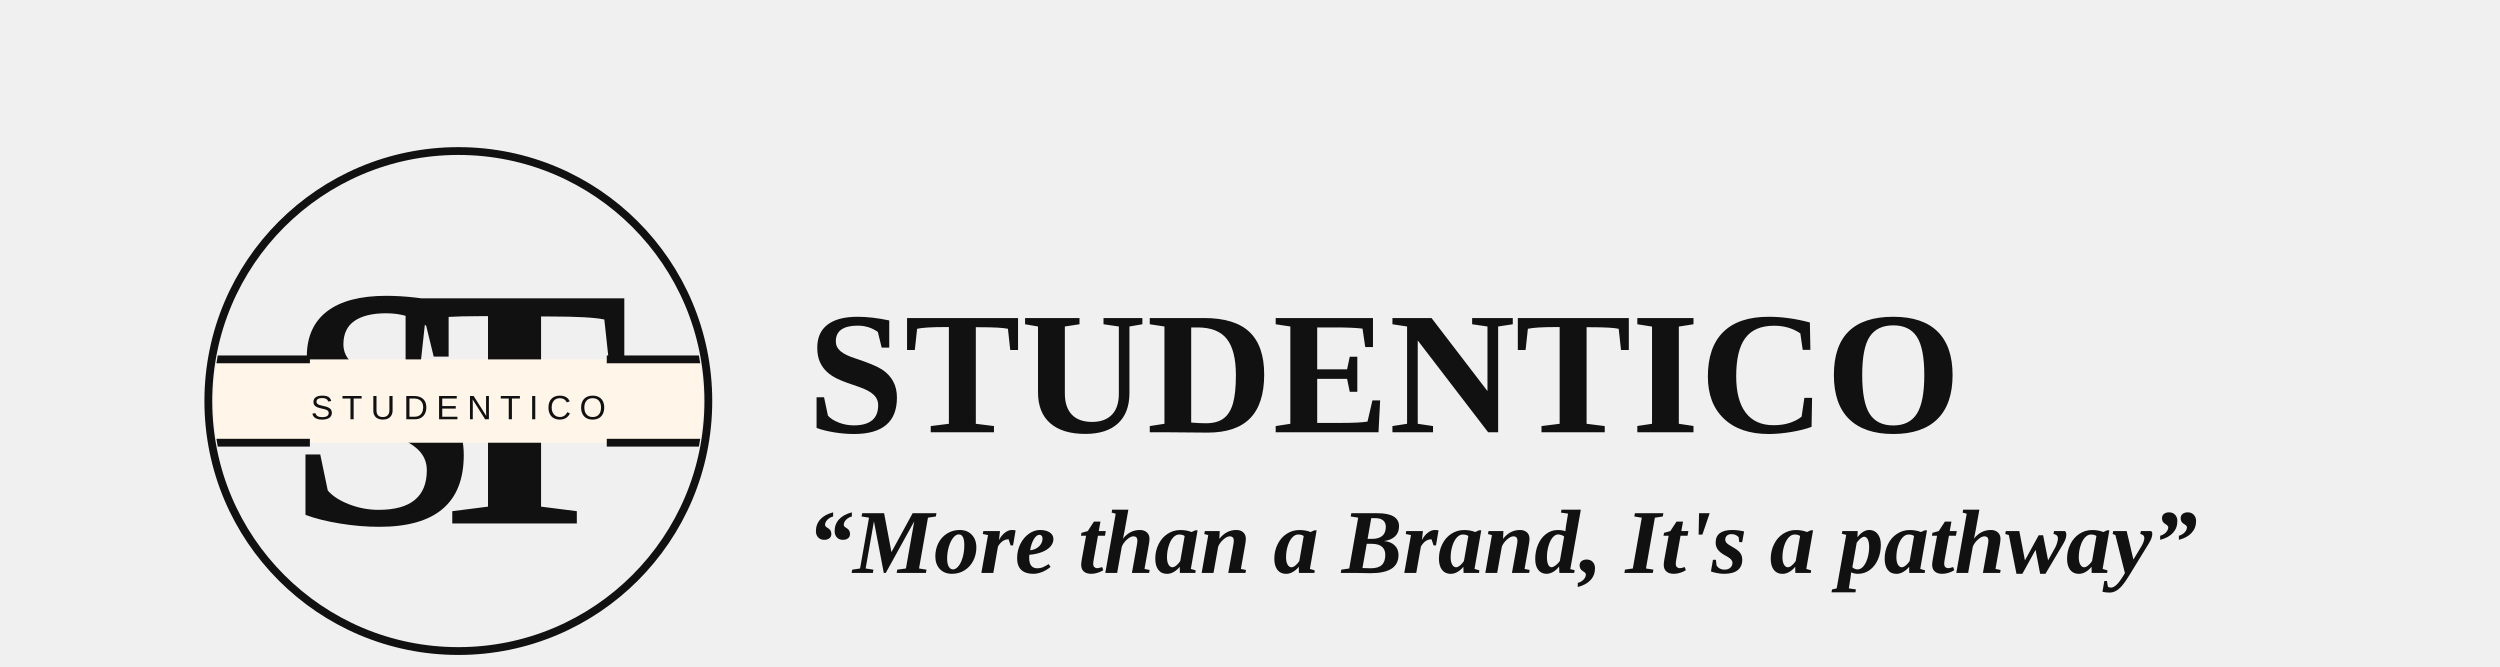
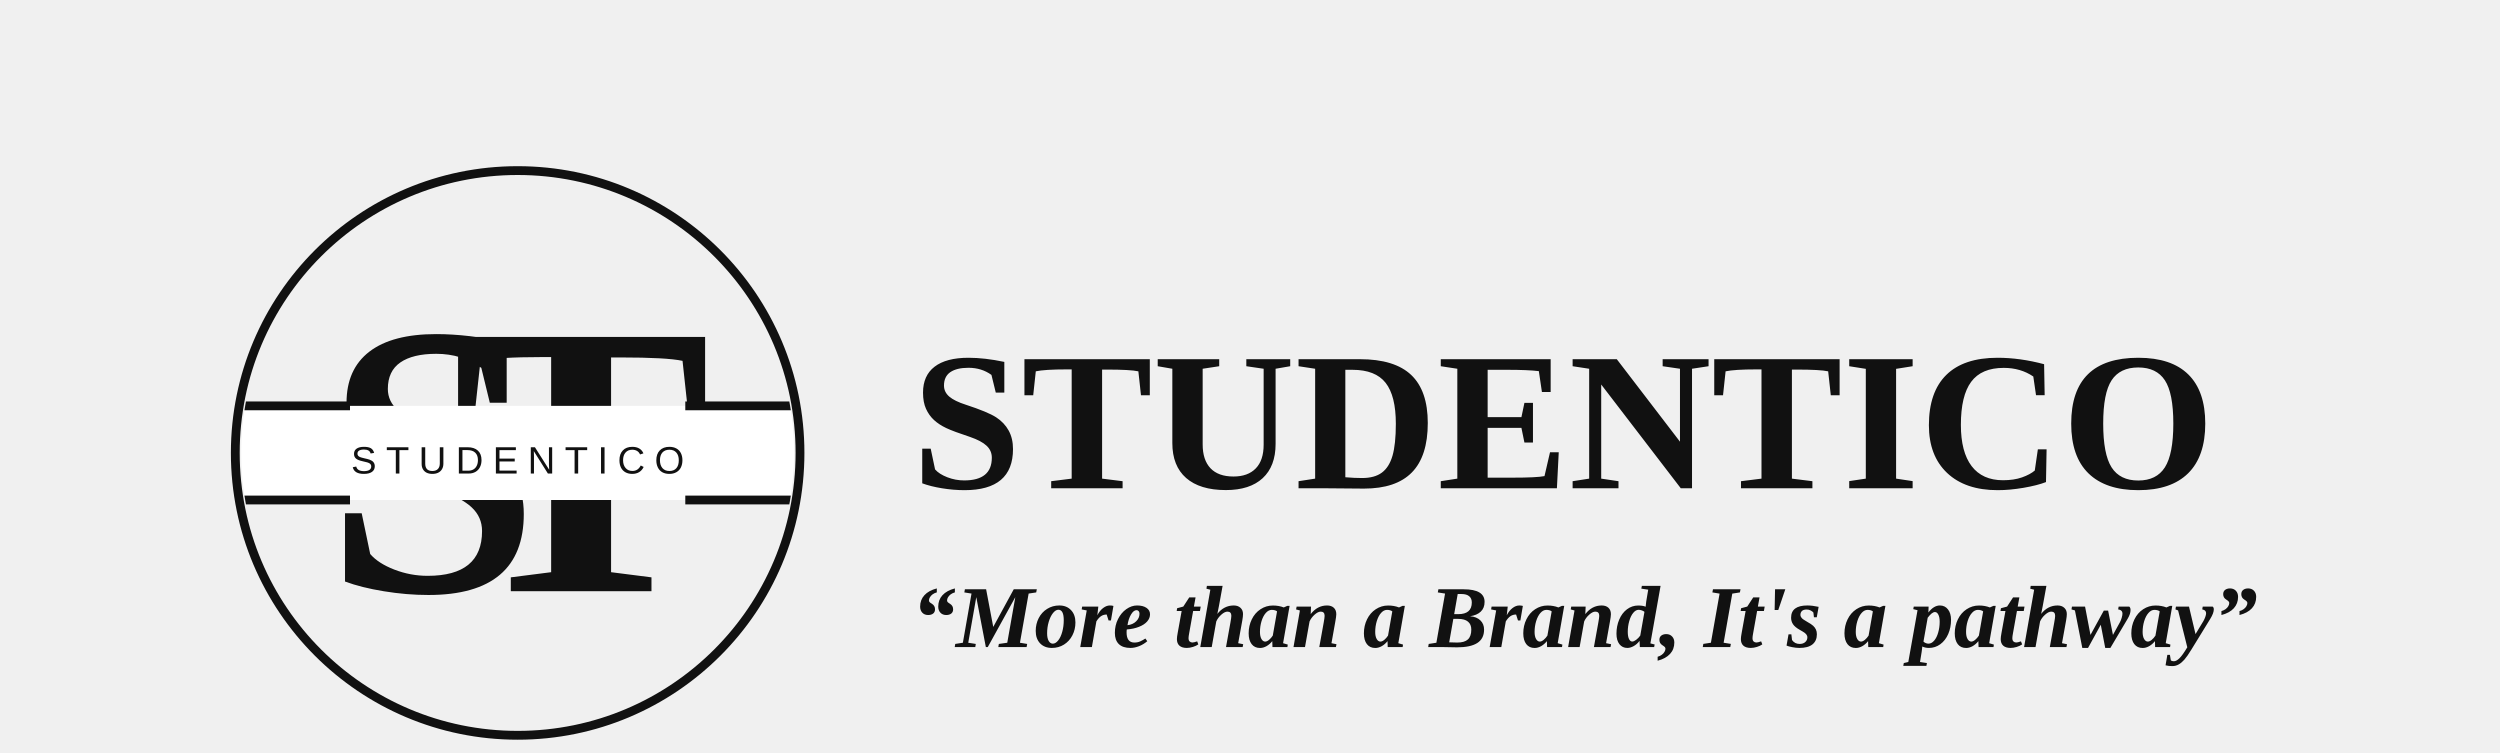
- <svg xmlns="http://www.w3.org/2000/svg" viewBox="0 0 960 256" role="img" aria-label="Studentico — More than a Brand, It's a pathway">
+ <svg xmlns="http://www.w3.org/2000/svg" viewBox="0 0 850 256" role="img" aria-label="Studentico — More than a Brand, It's a pathway">
  <defs>
    <clipPath id="seal-clip">
      <circle cx="176" cy="154" r="94" />
    </clipPath>
  </defs>
  <g fill="#111111">
    <g clip-path="url(#seal-clip)">
      <text x="176" y="201" text-anchor="middle" font-family="'Bodoni MT', Didot, Georgia, 'Times New Roman', serif" font-size="132" font-weight="700" letter-spacing="-30">ST</text>
-       <rect x="80" y="138" width="192" height="32" fill="#FFF6E9" />
+       <rect x="80" y="138" width="192" height="32" fill="#FFFFFF" />
      <path d="M80 138h39M233 138h39M80 170h39M233 170h39" fill="none" stroke="#111111" stroke-width="3" />
    </g>
    <circle cx="176" cy="154" r="96" fill="none" stroke="#111111" stroke-width="3" />
    <text x="176" y="161" text-anchor="middle" font-family="Arial, sans-serif" font-size="13" letter-spacing="3.2">STUDENTICO</text>
-     <text x="310" y="166" font-family="'Bodoni MT', Didot, Georgia, 'Times New Roman', serif" font-size="67" font-weight="700" textLength="610" lengthAdjust="spacingAndGlyphs">STUDENTICO</text>
-     <text x="310" y="220" font-family="'Bodoni MT', Didot, Georgia, 'Times New Roman', serif" font-size="35" font-style="italic" font-weight="700" textLength="610" lengthAdjust="spacingAndGlyphs">“More than a Brand, It's a pathway”</text>
+     <text x="310" y="166" font-family="'Bodoni MT', Didot, Georgia, 'Times New Roman', serif" font-size="67" font-weight="700">STUDENTICO</text>
+     <text x="310" y="220" font-family="'Bodoni MT', Didot, Georgia, 'Times New Roman', serif" font-size="30" font-style="italic" font-weight="700">“More than a Brand, It's a pathway”</text>
  </g>
</svg>
